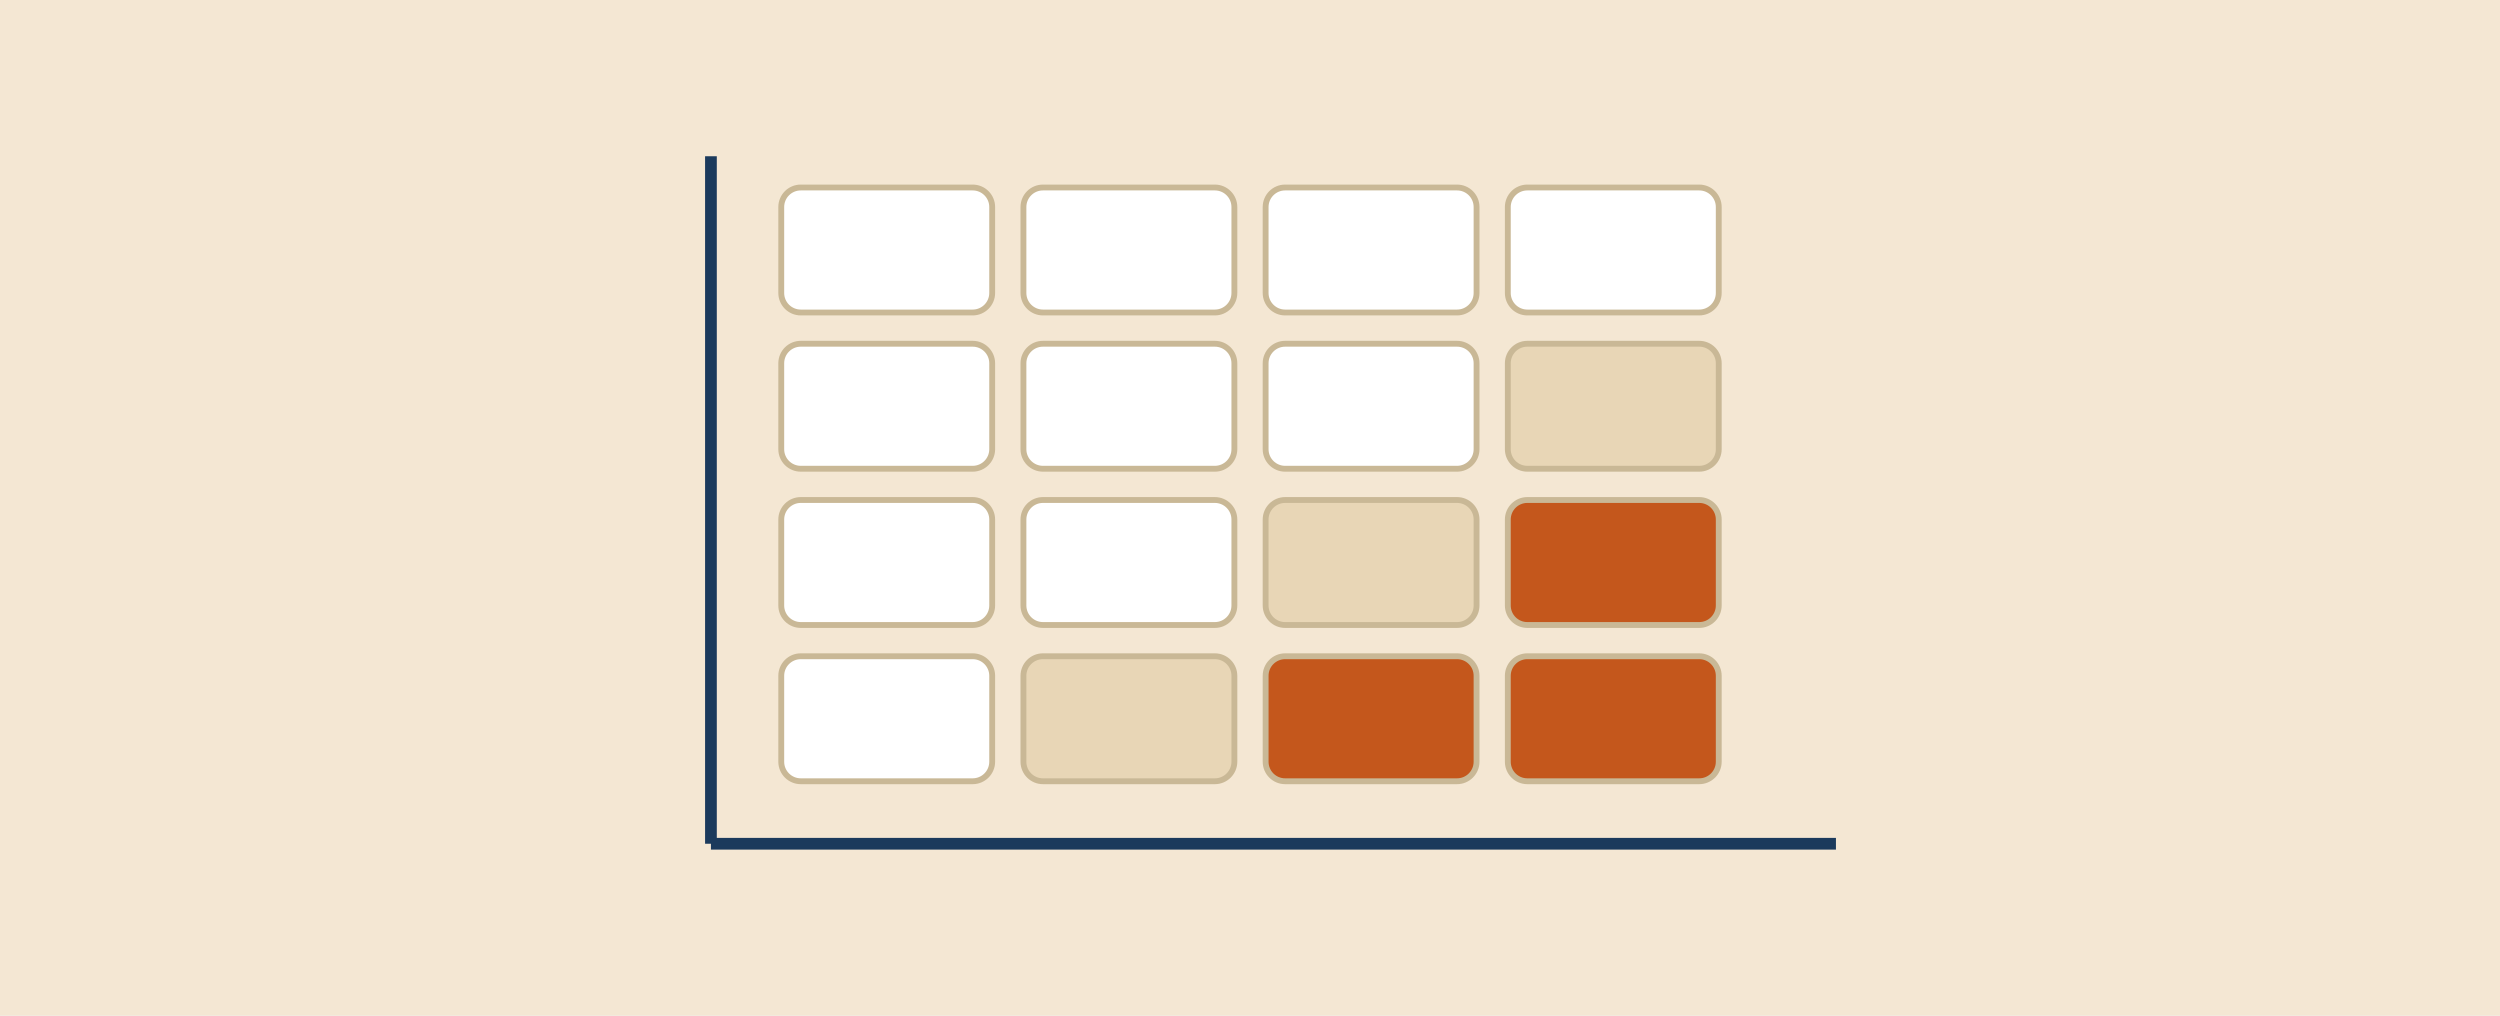
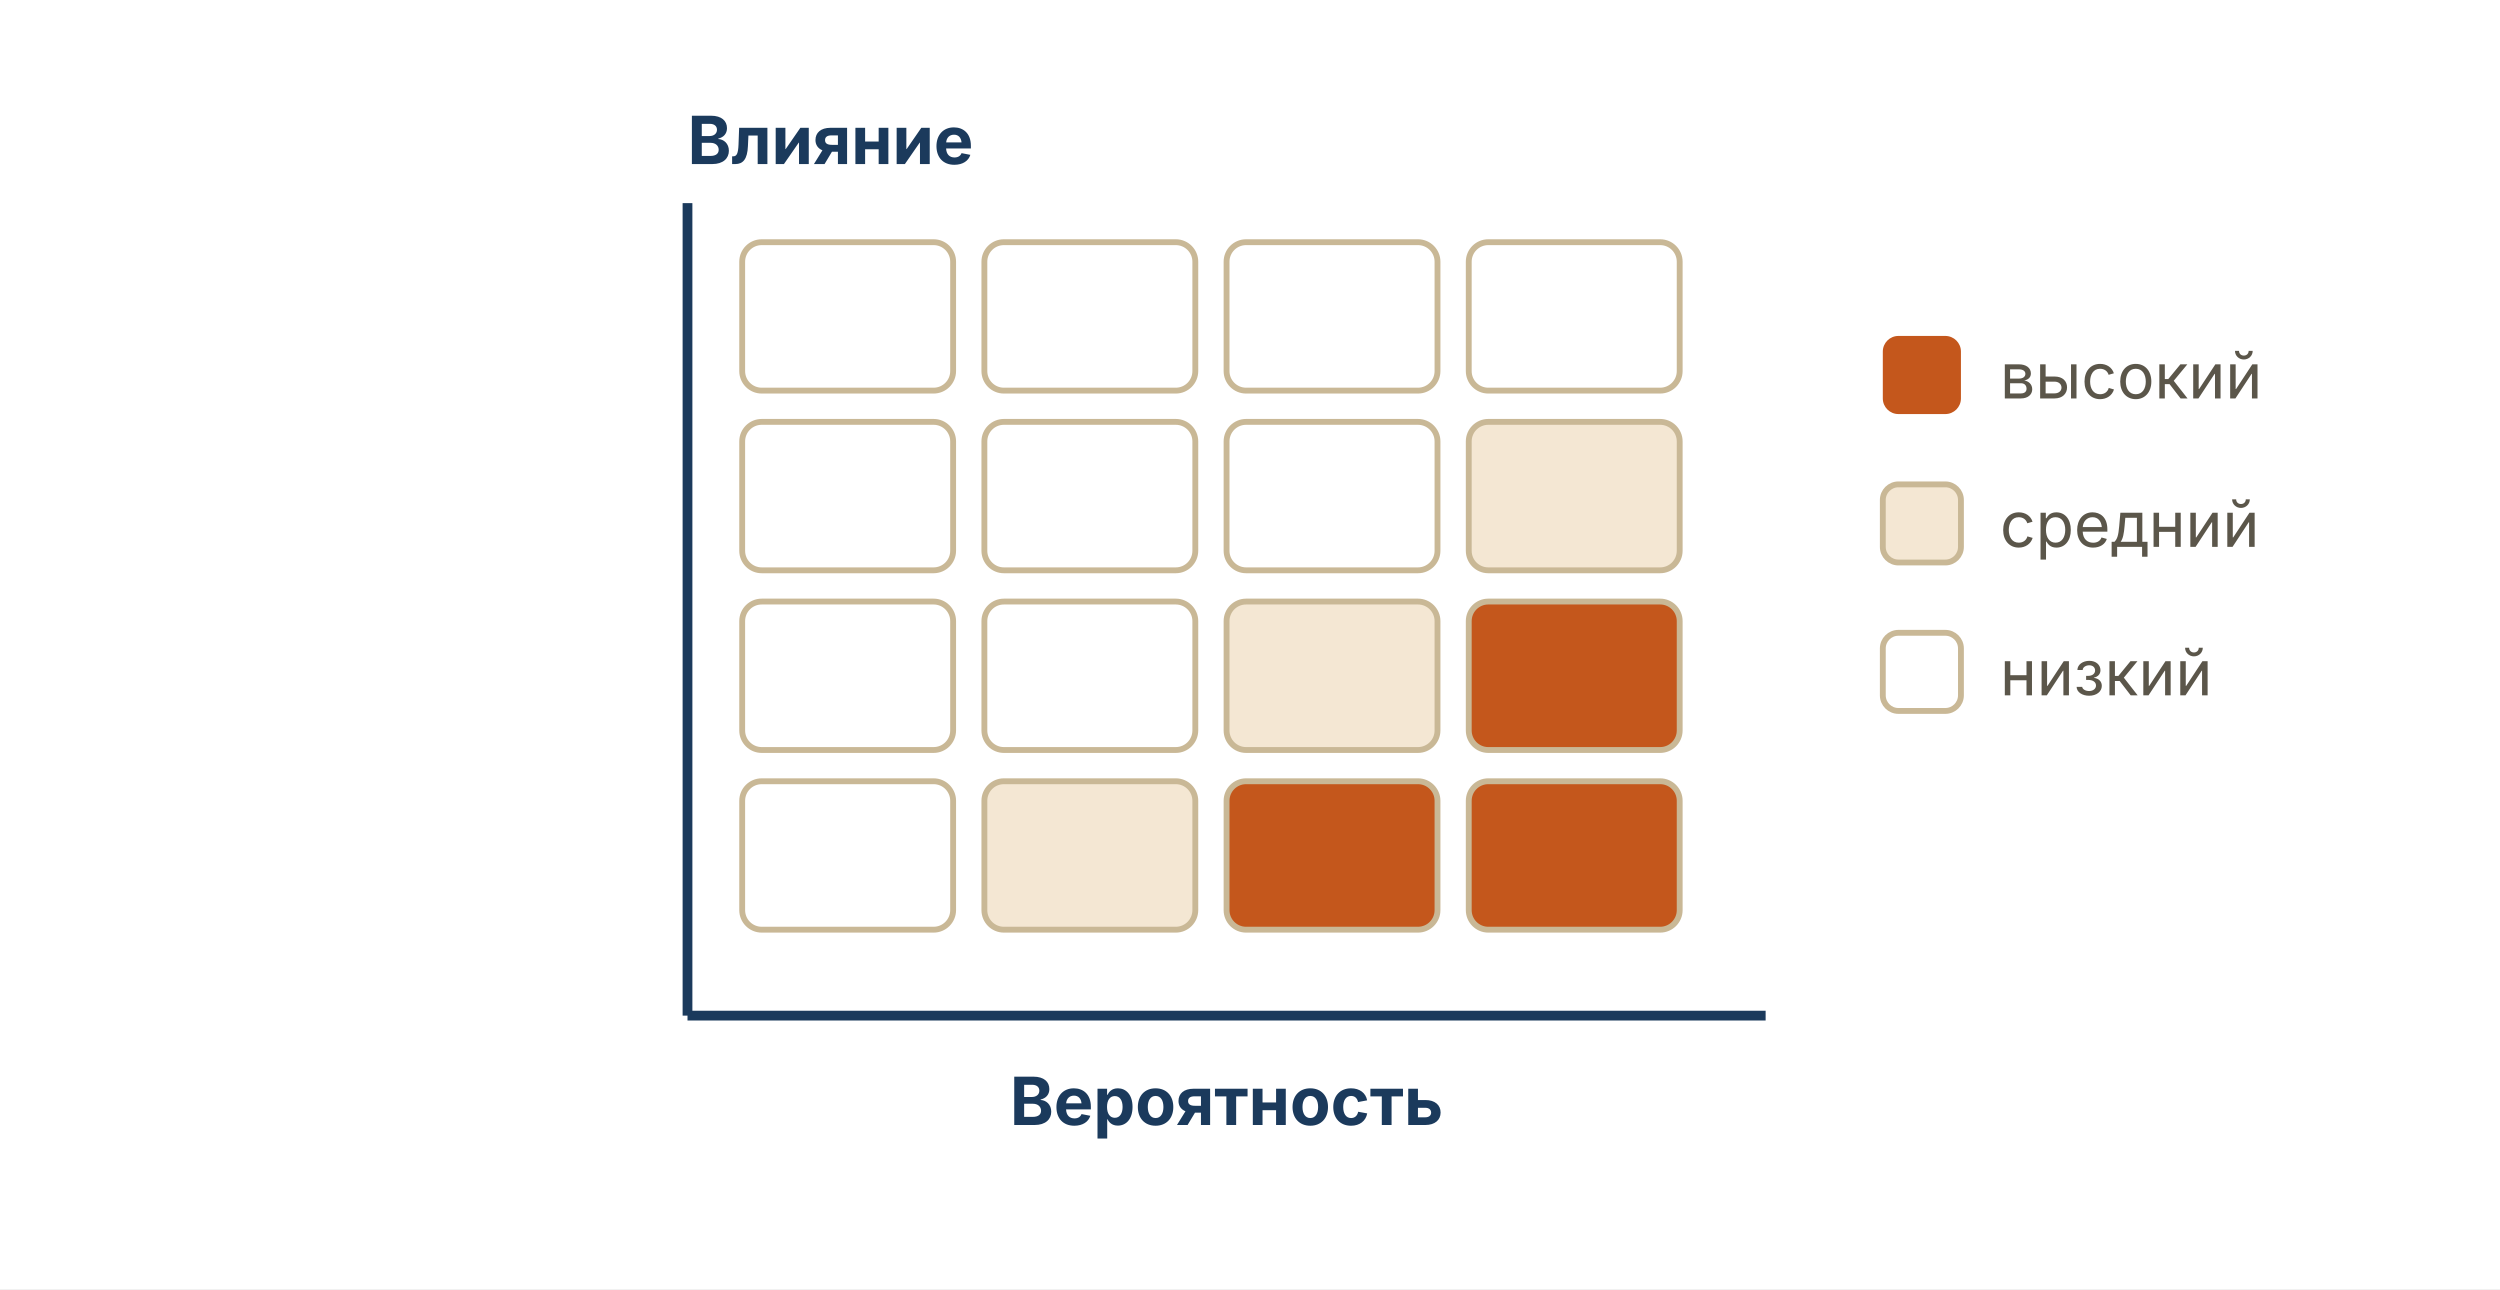
- <svg xmlns="http://www.w3.org/2000/svg" viewBox="0 0 640 260" width="640" height="260" role="img" aria-label="Матрица рисков по вероятности и влиянию">
-   <rect width="640" height="260" fill="#F4E7D3" />
-   <line x1="182" y1="40" x2="182" y2="216" stroke="#1B3A5C" stroke-width="3" />
-   <line x1="182" y1="216" x2="470" y2="216" stroke="#1B3A5C" stroke-width="3" />
-   <rect x="200" y="48" width="54" height="32" rx="5" fill="#FFFFFF" stroke="#C9B896" stroke-width="1.5" />
-   <rect x="262" y="48" width="54" height="32" rx="5" fill="#FFFFFF" stroke="#C9B896" stroke-width="1.5" />
-   <rect x="324" y="48" width="54" height="32" rx="5" fill="#FFFFFF" stroke="#C9B896" stroke-width="1.5" />
-   <rect x="386" y="48" width="54" height="32" rx="5" fill="#FFFFFF" stroke="#C9B896" stroke-width="1.5" />
-   <rect x="200" y="88" width="54" height="32" rx="5" fill="#FFFFFF" stroke="#C9B896" stroke-width="1.5" />
-   <rect x="262" y="88" width="54" height="32" rx="5" fill="#FFFFFF" stroke="#C9B896" stroke-width="1.5" />
-   <rect x="324" y="88" width="54" height="32" rx="5" fill="#FFFFFF" stroke="#C9B896" stroke-width="1.5" />
-   <rect x="386" y="88" width="54" height="32" rx="5" fill="#E8D6B6" stroke="#C9B896" stroke-width="1.5" />
-   <rect x="200" y="128" width="54" height="32" rx="5" fill="#FFFFFF" stroke="#C9B896" stroke-width="1.5" />
-   <rect x="262" y="128" width="54" height="32" rx="5" fill="#FFFFFF" stroke="#C9B896" stroke-width="1.5" />
-   <rect x="324" y="128" width="54" height="32" rx="5" fill="#E8D6B6" stroke="#C9B896" stroke-width="1.5" />
-   <rect x="386" y="128" width="54" height="32" rx="5" fill="#C4571C" stroke="#C9B896" stroke-width="1.5" />
-   <rect x="200" y="168" width="54" height="32" rx="5" fill="#FFFFFF" stroke="#C9B896" stroke-width="1.5" />
-   <rect x="262" y="168" width="54" height="32" rx="5" fill="#E8D6B6" stroke="#C9B896" stroke-width="1.5" />
-   <rect x="324" y="168" width="54" height="32" rx="5" fill="#C4571C" stroke="#C9B896" stroke-width="1.5" />
-   <rect x="386" y="168" width="54" height="32" rx="5" fill="#C4571C" stroke="#C9B896" stroke-width="1.5" />
+ <svg xmlns="http://www.w3.org/2000/svg" viewBox="0 0 640 330" width="640" height="330" role="img" aria-label="Матрица рисков по вероятности и влиянию с легендой">
+   <rect width="640" height="330" fill="#FFFFFF" />
+   <line x1="176" y1="52" x2="176" y2="260" stroke="#1B3A5C" stroke-width="2.5" />
+   <line x1="176" y1="260" x2="452" y2="260" stroke="#1B3A5C" stroke-width="2.5" />
+   <rect x="190" y="62" width="54" height="38" rx="5" fill="#FFFFFF" stroke="#C9B896" stroke-width="1.5" />
+   <rect x="252" y="62" width="54" height="38" rx="5" fill="#FFFFFF" stroke="#C9B896" stroke-width="1.5" />
+   <rect x="314" y="62" width="54" height="38" rx="5" fill="#FFFFFF" stroke="#C9B896" stroke-width="1.5" />
+   <rect x="376" y="62" width="54" height="38" rx="5" fill="#FFFFFF" stroke="#C9B896" stroke-width="1.5" />
+   <rect x="190" y="108" width="54" height="38" rx="5" fill="#FFFFFF" stroke="#C9B896" stroke-width="1.5" />
+   <rect x="252" y="108" width="54" height="38" rx="5" fill="#FFFFFF" stroke="#C9B896" stroke-width="1.5" />
+   <rect x="314" y="108" width="54" height="38" rx="5" fill="#FFFFFF" stroke="#C9B896" stroke-width="1.5" />
+   <rect x="376" y="108" width="54" height="38" rx="5" fill="#F4E7D3" stroke="#C9B896" stroke-width="1.5" />
+   <rect x="190" y="154" width="54" height="38" rx="5" fill="#FFFFFF" stroke="#C9B896" stroke-width="1.5" />
+   <rect x="252" y="154" width="54" height="38" rx="5" fill="#FFFFFF" stroke="#C9B896" stroke-width="1.5" />
+   <rect x="314" y="154" width="54" height="38" rx="5" fill="#F4E7D3" stroke="#C9B896" stroke-width="1.5" />
+   <rect x="376" y="154" width="54" height="38" rx="5" fill="#C4571C" stroke="#C9B896" stroke-width="1.5" />
+   <rect x="190" y="200" width="54" height="38" rx="5" fill="#FFFFFF" stroke="#C9B896" stroke-width="1.5" />
+   <rect x="252" y="200" width="54" height="38" rx="5" fill="#F4E7D3" stroke="#C9B896" stroke-width="1.5" />
+   <rect x="314" y="200" width="54" height="38" rx="5" fill="#C4571C" stroke="#C9B896" stroke-width="1.5" />
+   <rect x="376" y="200" width="54" height="38" rx="5" fill="#C4571C" stroke="#C9B896" stroke-width="1.5" />
+   <text x="176" y="42" font-family="Inter, 'Helvetica Neue', Arial, sans-serif" font-size="17" font-weight="700" fill="#1B3A5C">Влияние</text>
+   <text x="314" y="288" font-family="Inter, 'Helvetica Neue', Arial, sans-serif" font-size="17" font-weight="700" fill="#1B3A5C" text-anchor="middle">Вероятность</text>
+   <rect x="482" y="86" width="20" height="20" rx="4" fill="#C4571C" />
+   <text x="512" y="102" font-family="Inter, 'Helvetica Neue', Arial, sans-serif" font-size="16" font-weight="400" fill="#5B564A" text-anchor="start">высокий</text>
+   <rect x="482" y="124" width="20" height="20" rx="4" fill="#F4E7D3" stroke="#C9B896" stroke-width="1.5" />
+   <text x="512" y="140" font-family="Inter, 'Helvetica Neue', Arial, sans-serif" font-size="16" font-weight="400" fill="#5B564A" text-anchor="start">средний</text>
+   <rect x="482" y="162" width="20" height="20" rx="4" fill="#FFFFFF" stroke="#C9B896" stroke-width="1.5" />
+   <text x="512" y="178" font-family="Inter, 'Helvetica Neue', Arial, sans-serif" font-size="16" font-weight="400" fill="#5B564A" text-anchor="start">низкий</text>
</svg>
